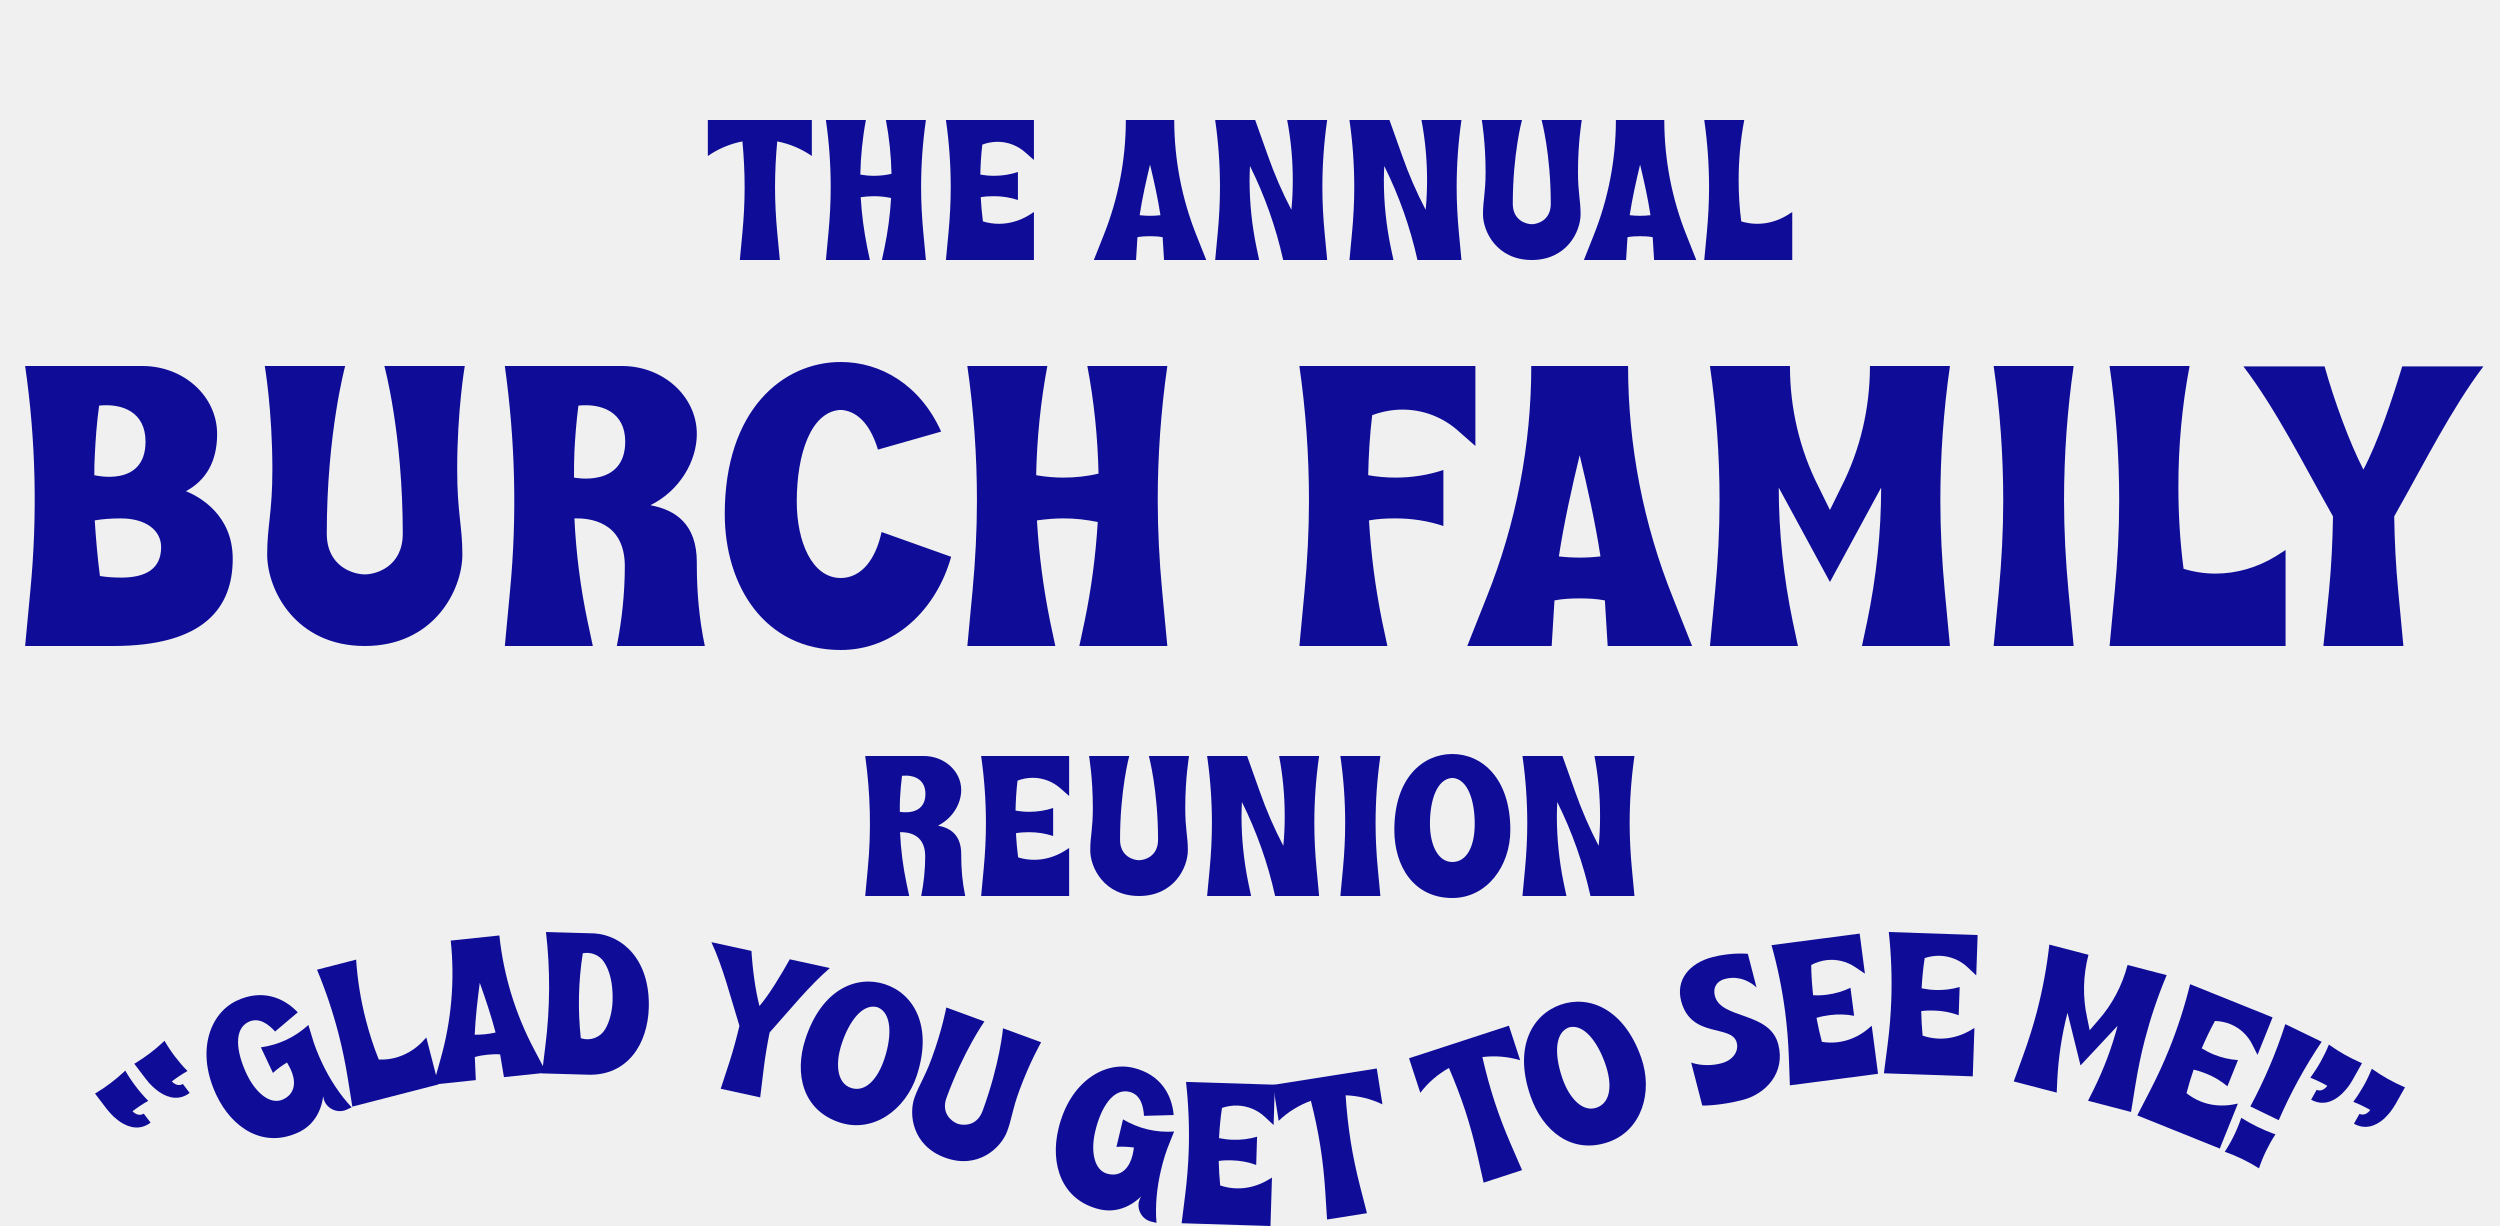
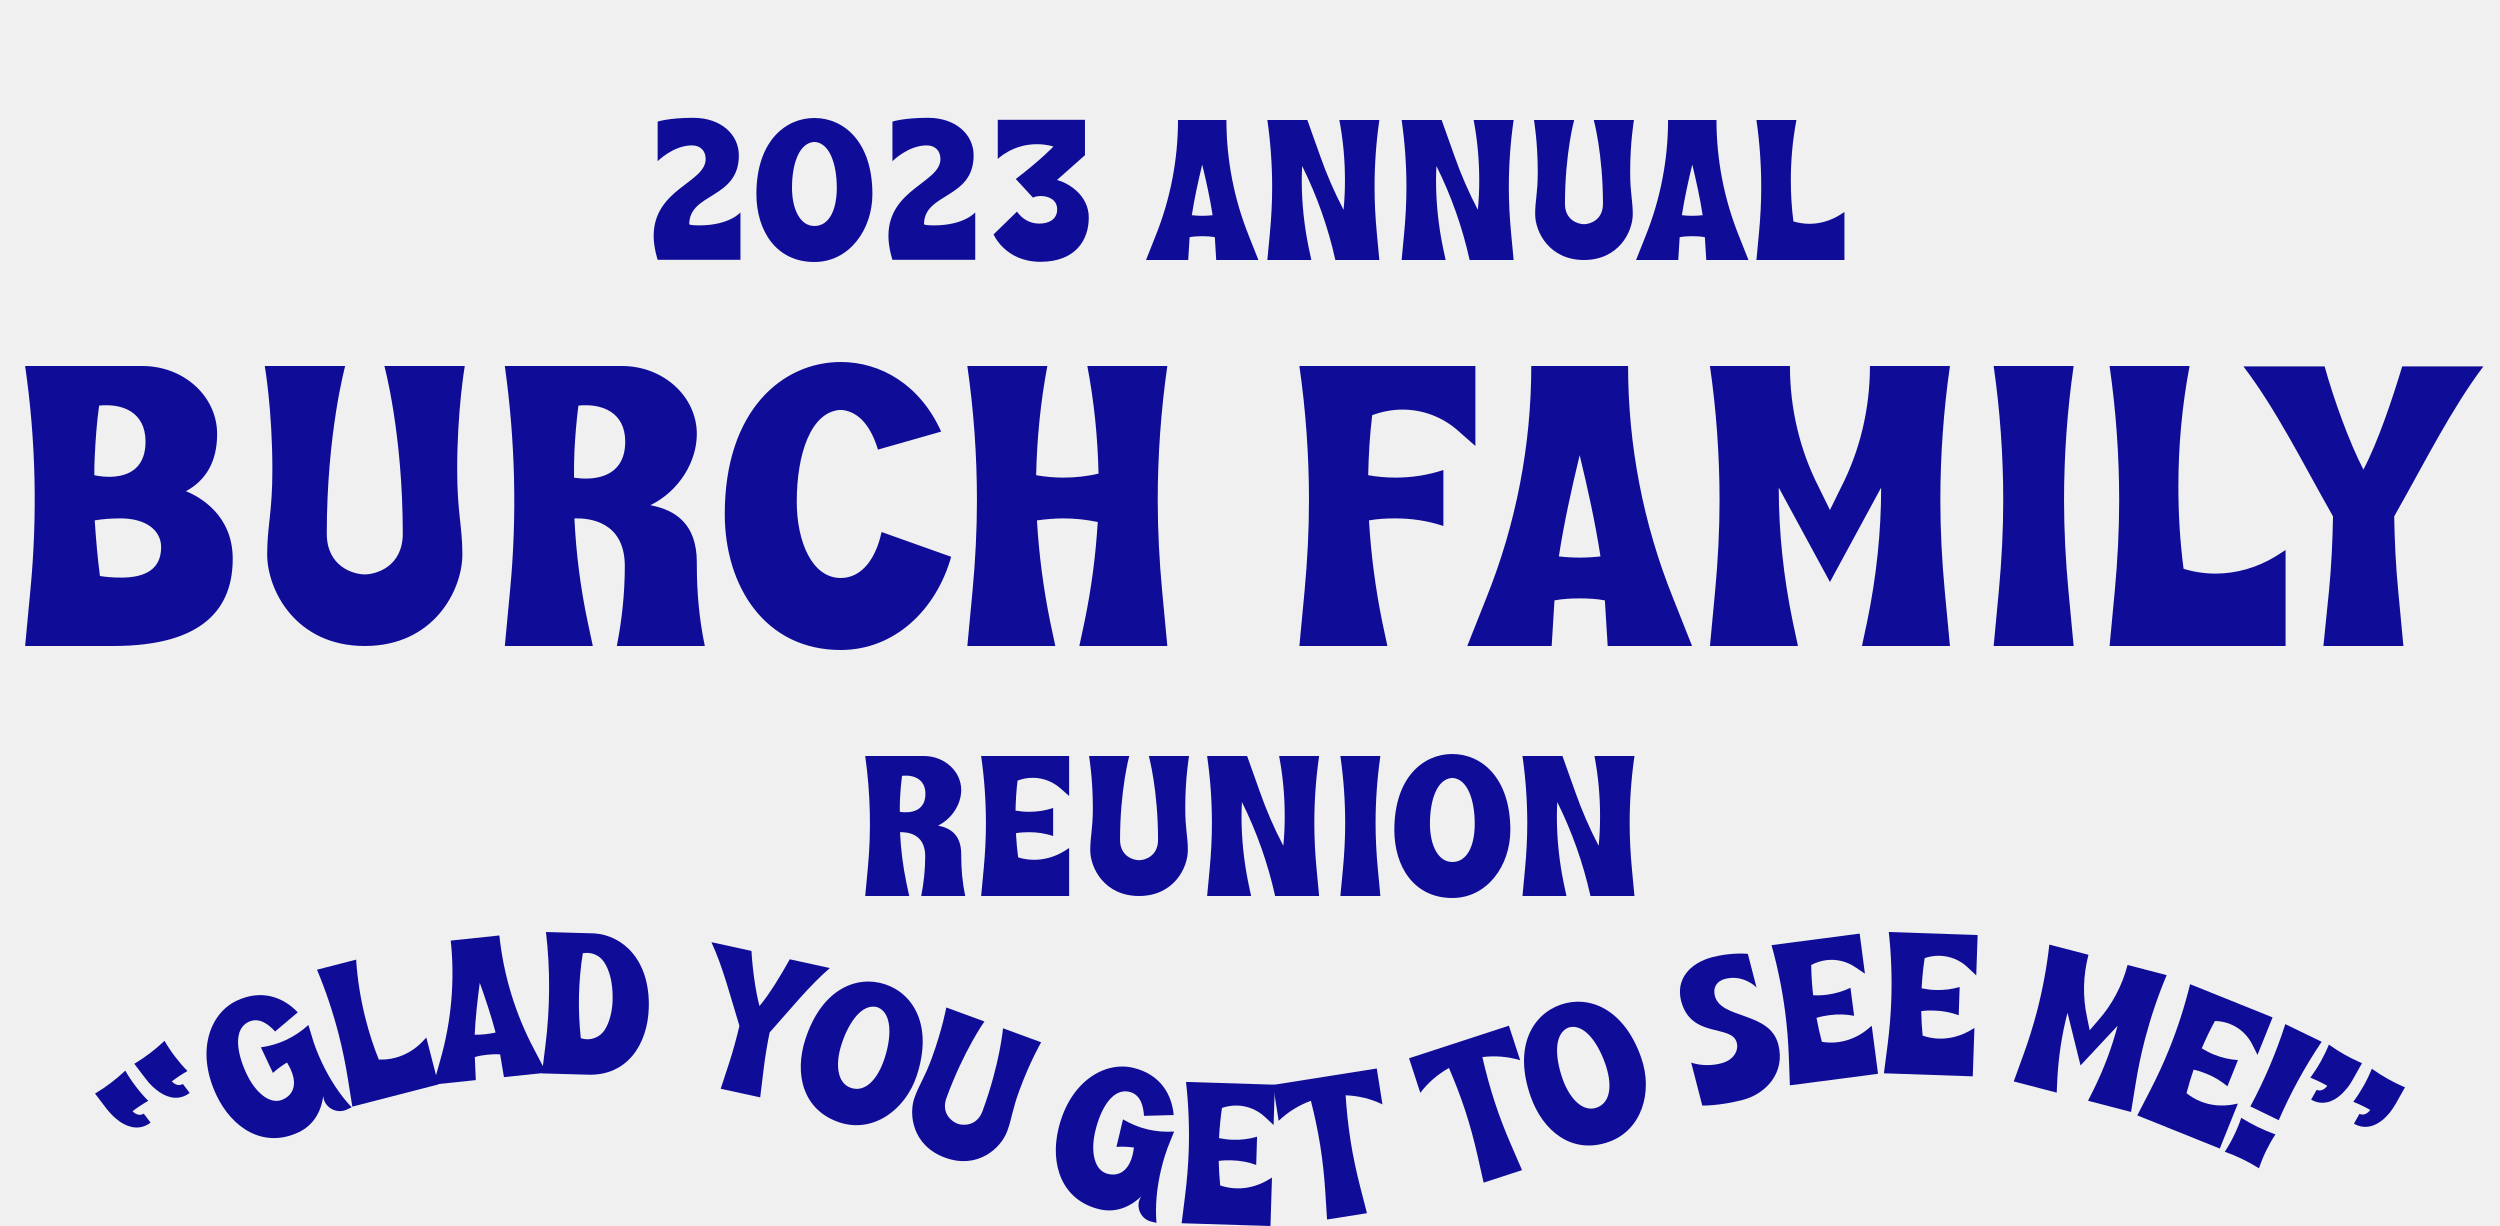
<svg xmlns="http://www.w3.org/2000/svg" width="1250" height="613" viewBox="0 0 1250 613" fill="none">
  <g id="reunion-header-desktop">
-     <path id="THE ANNUAL" d="M369.916 130H389.916L388.616 116.2C387.916 108.7 387.516 101.1 387.516 93.6C387.516 86 387.916 78.3 388.616 70.7C394.716 71.9 400.616 74.3 405.916 78V60H353.916V78C359.216 74.3 365.116 71.9 371.216 70.7C371.916 78.3 372.316 86 372.316 93.6C372.316 101.1 371.916 108.7 371.216 116.2L369.916 130ZM412.951 130H434.951L433.651 123.9C431.951 115.5 430.851 107.1 430.351 98.6C432.551 98.3 434.751 98.1 436.951 98.1C439.851 98.1 442.651 98.4 445.551 99C445.051 107.4 443.951 115.7 442.251 123.9L440.951 130H462.951L461.651 116.2C460.951 108.7 460.551 101.1 460.551 93.6C460.551 82.4 461.351 71.1 462.951 60H442.951C444.651 68.9 445.551 77.9 445.751 86.9C442.851 87.6 439.851 87.9 436.951 87.9C434.651 87.9 432.451 87.7 430.151 87.3C430.351 78.2 431.251 69 432.951 60H412.951C414.551 71.1 415.351 82.4 415.351 93.6C415.351 101.1 414.951 108.7 414.251 116.2L412.951 130ZM472.963 130H516.963V106L514.463 107.6C509.863 110.4 504.663 111.9 499.463 111.9C496.763 111.9 494.063 111.5 491.463 110.7C490.963 106.7 490.563 102.7 490.363 98.6C492.563 98.2 494.763 98.1 496.963 98.1C501.063 98.1 505.063 98.7 508.963 100V86C505.063 87.3 501.063 87.9 496.963 87.9C494.663 87.9 492.463 87.7 490.163 87.3C490.263 82.3 490.563 77.3 491.163 72.3C493.563 71.4 496.163 70.9 498.763 70.9C503.763 70.9 508.763 72.7 512.763 76.3L516.963 80V60H472.963C474.563 71.1 475.363 82.4 475.363 93.6C475.363 101.1 474.963 108.7 474.263 116.2L472.963 130ZM546.92 130H568.02L568.72 118.6C570.82 118.2 572.92 118.1 575.02 118.1C577.12 118.1 579.22 118.2 581.32 118.6L582.02 130H603.12L598.32 117.9C590.92 99.5 587.12 79.8 587.12 60H562.92C562.92 79.8 559.12 99.5 551.72 117.9L546.92 130ZM575.02 107.9C573.32 107.9 571.52 107.8 569.82 107.6C571.12 99.1 573.02 90.6 575.02 82.3C577.02 90.6 578.92 99.1 580.22 107.6C578.52 107.8 576.72 107.9 575.02 107.9ZM607.588 130H629.588L628.288 123.9C625.988 112.8 624.788 101.5 624.788 90.2C624.788 87.8 624.888 85.4 624.988 83C632.388 97.9 637.988 113.7 641.588 130H663.588L662.288 116.2C661.588 108.7 661.188 101.1 661.188 93.6C661.188 82.4 661.988 71.1 663.588 60H643.588C645.488 70 646.388 80 646.388 90.1C646.388 95 646.188 100 645.688 104.9C641.088 96.1 637.188 87.1 633.888 77.7L627.588 60H607.588C609.188 71.1 609.988 82.4 609.988 93.6C609.988 101.1 609.588 108.7 608.888 116.2L607.588 130ZM674.729 130H696.729L695.429 123.9C693.129 112.8 691.929 101.5 691.929 90.2C691.929 87.8 692.029 85.4 692.129 83C699.529 97.9 705.129 113.7 708.729 130H730.729L729.429 116.2C728.729 108.7 728.329 101.1 728.329 93.6C728.329 82.4 729.129 71.1 730.729 60H710.729C712.629 70 713.529 80 713.529 90.1C713.529 95 713.329 100 712.829 104.9C708.229 96.1 704.329 87.1 701.029 77.7L694.729 60H674.729C676.329 71.1 677.129 82.4 677.129 93.6C677.129 101.1 676.729 108.7 676.029 116.2L674.729 130ZM765.893 130C783.193 130 790.293 116 790.293 107.1C790.293 100 788.993 96.7 788.993 85.9C788.993 71 790.893 60 790.893 60H770.793C770.793 60 775.393 76.8 775.393 101.9C775.393 110.2 768.693 112.1 765.893 112.1C763.093 112.1 756.393 110.2 756.393 101.9C756.393 76.8 760.993 60 760.993 60H740.893C740.893 60 742.793 71 742.793 85.9C742.793 96.7 741.493 100 741.493 107.1C741.493 116 748.593 130 765.893 130ZM791.947 130H813.047L813.747 118.6C815.847 118.2 817.947 118.1 820.047 118.1C822.147 118.1 824.247 118.2 826.347 118.6L827.047 130H848.147L843.347 117.9C835.947 99.5 832.147 79.8 832.147 60H807.947C807.947 79.8 804.147 99.5 796.747 117.9L791.947 130ZM820.047 107.9C818.347 107.9 816.547 107.8 814.847 107.6C816.147 99.1 818.047 90.6 820.047 82.3C822.047 90.6 823.947 99.1 825.247 107.6C823.547 107.8 821.747 107.9 820.047 107.9ZM852.127 130H896.127V106L893.627 107.6C889.027 110.4 883.827 111.9 878.627 111.9C875.927 111.9 873.227 111.5 870.627 110.7C869.727 103.9 869.327 97 869.327 90.1C869.327 80 870.227 70 872.127 60H852.127C853.727 71.1 854.527 82.4 854.527 93.6C854.527 101.1 854.127 108.7 853.427 116.2L852.127 130Z" fill="#0F0D98" />
+     <path id="2023 ANNUAL" d="M370.228 129.9V106.2C370.228 106.2 364.728 112.7 349.528 112.7C344.528 112.7 344.628 112.1 344.628 112.1C344.628 96.3 369.428 99.6 369.428 77.7C369.428 67.2 360.428 58.9 346.628 58.9C334.428 58.9 328.828 60.8 328.828 60.8V80.6C328.828 80.6 336.628 72.7 345.928 72.7C350.128 72.7 352.828 75.3 352.828 79.5C352.828 91.4 326.828 94.4 326.828 118C326.828 123.9 328.828 129.9 328.828 129.9H370.228ZM407.199 131C424.499 131 436.199 115 436.199 97C436.199 71 421.999 59 407.199 59C392.399 59 378.199 71 378.199 97C378.199 115 387.799 131 407.199 131ZM407.199 113C399.799 113 395.999 104.1 395.999 93.9C395.999 82 399.499 71.7 406.799 71H407.599C414.799 71.7 418.399 82 418.399 93.9C418.399 104.9 414.599 113 407.199 113ZM487.615 129.9V106.2C487.615 106.2 482.115 112.7 466.915 112.7C461.915 112.7 462.015 112.1 462.015 112.1C462.015 96.3 486.815 99.6 486.815 77.7C486.815 67.2 477.815 58.9 464.015 58.9C451.815 58.9 446.215 60.8 446.215 60.8V80.6C446.215 80.6 454.015 72.7 463.315 72.7C467.515 72.7 470.215 75.3 470.215 79.5C470.215 91.4 444.215 94.4 444.215 118C444.215 123.9 446.215 129.9 446.215 129.9H487.615ZM520.186 130.9C537.886 130.9 544.386 119.9 544.386 108.8C544.386 97.7 534.386 91.5 528.486 90L542.486 77.6V59.9H498.886V79.5C498.886 79.5 506.186 72.1 518.386 72.1C523.686 72.1 526.686 73.3 526.686 73.3C526.686 73.3 520.486 79.9 507.886 89.5L516.486 98.8C516.486 98.8 518.086 98 520.186 98C524.686 98 528.586 100.1 528.586 104.7C528.586 109.9 524.086 111.8 519.686 111.8C515.386 111.8 511.386 109.9 508.486 105.8L496.786 117.2C496.786 117.2 502.586 130.9 520.186 130.9ZM573.008 130H594.108L594.808 118.6C596.908 118.2 599.008 118.1 601.108 118.1C603.208 118.1 605.308 118.2 607.408 118.6L608.108 130H629.208L624.408 117.9C617.008 99.5 613.208 79.8 613.208 60H589.008C589.008 79.8 585.208 99.5 577.808 117.9L573.008 130ZM601.108 107.9C599.408 107.9 597.608 107.8 595.908 107.6C597.208 99.1 599.108 90.6 601.108 82.3C603.108 90.6 605.008 99.1 606.308 107.6C604.608 107.8 602.808 107.9 601.108 107.9ZM633.676 130H655.676L654.376 123.9C652.076 112.8 650.876 101.5 650.876 90.2C650.876 87.8 650.976 85.4 651.076 83C658.476 97.9 664.076 113.7 667.676 130H689.676L688.376 116.2C687.676 108.7 687.276 101.1 687.276 93.6C687.276 82.4 688.076 71.1 689.676 60H669.676C671.576 70 672.476 80 672.476 90.1C672.476 95 672.276 100 671.776 104.9C667.176 96.1 663.276 87.1 659.976 77.7L653.676 60H633.676C635.276 71.1 636.076 82.4 636.076 93.6C636.076 101.1 635.676 108.7 634.976 116.2L633.676 130ZM700.816 130H722.816L721.516 123.9C719.216 112.8 718.016 101.5 718.016 90.2C718.016 87.8 718.116 85.4 718.216 83C725.616 97.9 731.216 113.7 734.816 130H756.816L755.516 116.2C754.816 108.7 754.416 101.1 754.416 93.6C754.416 82.4 755.216 71.1 756.816 60H736.816C738.716 70 739.616 80 739.616 90.1C739.616 95 739.416 100 738.916 104.9C734.316 96.1 730.416 87.1 727.116 77.7L720.816 60H700.816C702.416 71.1 703.216 82.4 703.216 93.6C703.216 101.1 702.816 108.7 702.116 116.2L700.816 130ZM791.98 130C809.28 130 816.38 116 816.38 107.1C816.38 100 815.08 96.7 815.08 85.9C815.08 71 816.98 60 816.98 60H796.88C796.88 60 801.48 76.8 801.48 101.9C801.48 110.2 794.78 112.1 791.98 112.1C789.18 112.1 782.48 110.2 782.48 101.9C782.48 76.8 787.08 60 787.08 60H766.98C766.98 60 768.88 71 768.88 85.9C768.88 96.7 767.58 100 767.58 107.1C767.58 116 774.68 130 791.98 130ZM818.035 130H839.135L839.835 118.6C841.935 118.2 844.035 118.1 846.135 118.1C848.235 118.1 850.335 118.2 852.435 118.6L853.135 130H874.235L869.435 117.9C862.035 99.5 858.235 79.8 858.235 60H834.035C834.035 79.8 830.235 99.5 822.835 117.9L818.035 130ZM846.135 107.9C844.435 107.9 842.635 107.8 840.935 107.6C842.235 99.1 844.135 90.6 846.135 82.3C848.135 90.6 850.035 99.1 851.335 107.6C849.635 107.8 847.835 107.9 846.135 107.9ZM878.215 130H922.215V106L919.715 107.6C915.115 110.4 909.915 111.9 904.715 111.9C902.015 111.9 899.315 111.5 896.715 110.7C895.815 103.9 895.415 97 895.415 90.1C895.415 80 896.315 70 898.215 60H878.215C879.815 71.1 880.615 82.4 880.615 93.6C880.615 101.1 880.215 108.7 879.515 116.2L878.215 130Z" fill="#0F0D98" />
    <g id="BURCH FAMILY">
      <path d="M12.563 323H56.563C102.363 323 116.363 303.6 116.363 279.4C116.363 257.6 99.963 248.4 92.963 245.6C102.963 240.2 108.563 230.8 108.563 217C108.563 198.2 91.963 183 71.163 183H12.563C17.963 220.2 18.763 258 15.163 295.4L12.563 323ZM47.163 237.6C47.163 234.4 47.163 231.2 47.363 228.4C47.763 219.8 48.363 211.4 49.563 202.8C61.163 201.6 72.763 206 72.763 220.8C72.763 244 47.163 237.6 47.163 237.6ZM60.563 288.8C55.763 288.8 52.363 288.4 49.963 288C48.763 278.8 47.963 269.4 47.363 260.2C50.763 259.6 55.163 259.2 60.363 259.2C72.763 259.2 80.563 265 80.563 273.6C80.563 284.8 72.363 288.8 60.563 288.8ZM182.387 323C216.987 323 231.187 295 231.187 277.2C231.187 263 228.587 256.4 228.587 234.8C228.587 205 232.387 183 232.387 183H192.187C192.187 183 201.387 216.6 201.387 266.8C201.387 283.4 187.987 287.2 182.387 287.2C176.787 287.2 163.387 283.4 163.387 266.8C163.387 216.6 172.587 183 172.587 183H132.387C132.387 183 136.187 205 136.187 234.8C136.187 256.4 133.587 263 133.587 277.2C133.587 295 147.787 323 182.387 323ZM252.41 323H296.41L293.81 310.8C290.21 293.8 288.01 276.4 287.21 259.2C294.21 259 312.21 260.4 312.41 282.8C312.41 296.4 311.01 309.8 308.41 323H352.41C349.61 309.6 348.41 296.2 348.41 282.6V281.2C348.41 262 337.81 255 325.21 252.6C339.81 245.4 348.41 230.6 348.41 217C348.41 198.2 331.61 183 311.01 183H252.41C257.61 220.2 258.61 258 255.01 295.4L252.41 323ZM287.01 238.8C287.01 234 287.01 229.6 287.21 225.6C287.61 218 288.21 210.4 289.21 202.8C300.81 201.6 312.61 206 312.61 220.8C312.61 244 287.01 238.8 287.01 238.8ZM420.379 325C447.379 325 468.179 304.8 475.579 278.4L440.779 266C437.979 279.2 430.979 289 420.379 289C405.979 289 398.379 270.8 398.379 250.8C398.379 227 405.379 206.4 419.579 205H421.179C429.779 206 435.579 213.6 438.979 224.8L470.579 215.8C459.979 192.2 440.179 181 420.379 181C391.379 181 362.379 205 362.379 257C362.379 293 382.379 325 420.379 325ZM483.668 323H527.668L525.068 310.8C521.668 294 519.468 277.2 518.468 260.2C522.868 259.6 527.268 259.2 531.668 259.2C537.468 259.2 543.068 259.8 548.868 261C547.868 277.8 545.668 294.4 542.268 310.8L539.668 323H583.668L581.068 295.4C579.668 280.4 578.868 265.2 578.868 250.2C578.868 227.8 580.468 205.2 583.668 183H543.668C547.068 200.8 548.868 218.8 549.268 236.8C543.468 238.2 537.468 238.8 531.668 238.8C527.068 238.8 522.668 238.4 518.068 237.6C518.468 219.4 520.268 201 523.668 183H483.668C486.868 205.2 488.468 227.8 488.468 250.2C488.468 265.2 487.668 280.4 486.268 295.4L483.668 323ZM649.691 323H693.691L691.091 310.8C687.691 294 685.491 277.2 684.491 260.2C688.891 259.4 693.291 259.2 697.691 259.2C705.891 259.2 713.891 260.4 721.691 263V235C713.891 237.6 705.891 238.8 697.691 238.8C693.091 238.8 688.691 238.4 684.091 237.6C684.291 227.6 684.891 217.6 686.091 207.6C690.891 205.8 696.091 204.8 701.291 204.8C711.291 204.8 721.291 208.4 729.291 215.6L737.691 223V183H649.691C652.891 205.2 654.491 227.8 654.491 250.2C654.491 265.2 653.691 280.4 652.291 295.4L649.691 323ZM733.637 323H775.837L777.237 300.2C781.437 299.4 785.637 299.2 789.837 299.2C794.037 299.2 798.237 299.4 802.437 300.2L803.837 323H846.037L836.437 298.8C821.637 262 814.037 222.6 814.037 183H765.637C765.637 222.6 758.037 262 743.237 298.8L733.637 323ZM789.837 278.8C786.437 278.8 782.837 278.6 779.437 278.2C782.037 261.2 785.837 244.2 789.837 227.6C793.837 244.2 797.637 261.2 800.237 278.2C796.837 278.6 793.237 278.8 789.837 278.8ZM854.973 323H898.973L896.373 310.8C891.773 288.6 889.373 266.2 889.373 243.8L914.973 291L940.573 243.8C940.573 266.2 938.173 288.6 933.573 310.8L930.973 323H974.973L972.373 295.4C970.973 280.4 970.173 265.2 970.173 250.2C970.173 227.8 971.773 205.2 974.973 183H934.973C934.973 204 930.173 224.8 920.573 243.6L914.973 255L909.373 243.6C899.773 224.8 894.973 204 894.973 183H854.973C858.173 205.2 859.773 227.8 859.773 250.2C859.773 265.2 858.973 280.4 857.573 295.4L854.973 323ZM996.824 323H1036.82L1034.22 295.4C1032.82 280.4 1032.02 265.2 1032.02 250.2C1032.02 227.8 1033.62 205.2 1036.82 183H996.824C1000.02 205.2 1001.62 227.8 1001.62 250.2C1001.62 265.2 1000.82 280.4 999.424 295.4L996.824 323ZM1054.79 323H1142.79V275L1137.79 278.2C1128.59 283.8 1118.19 286.8 1107.79 286.8C1102.39 286.8 1096.99 286 1091.79 284.4C1089.99 270.8 1089.19 257 1089.19 243.2C1089.19 223 1090.99 203 1094.79 183H1054.79C1057.99 205.2 1059.59 227.8 1059.59 250.2C1059.59 265.2 1058.79 280.4 1057.39 295.4L1054.79 323ZM1161.7 323H1201.7L1199.1 295.4C1197.9 283 1197.3 270.6 1197.1 258.2L1199.1 254.6C1211.7 232.4 1225.7 204.4 1241.7 183.2H1201.1C1196.1 199.8 1188.9 221.2 1181.7 234.8C1174.7 221.2 1167.1 200.4 1162.3 183.2H1121.7C1137.9 204.4 1151.9 232.4 1164.5 254.6L1166.5 258.2C1166.3 270.6 1165.7 283 1164.5 295.4L1161.7 323Z" fill="#0F0D98" />
    </g>
    <path id="REUNION" d="M432.605 448H454.605L453.305 441.9C451.505 433.4 450.405 424.7 450.005 416.1C453.505 416 462.505 416.7 462.605 427.9C462.605 434.7 461.905 441.4 460.605 448H482.605C481.205 441.3 480.605 434.6 480.605 427.8V427.1C480.605 417.5 475.305 414 469.005 412.8C476.305 409.2 480.605 401.8 480.605 395C480.605 385.6 472.205 378 461.905 378H432.605C435.205 396.6 435.705 415.5 433.905 434.2L432.605 448ZM449.905 405.9C449.905 403.5 449.905 401.3 450.005 399.3C450.205 395.5 450.505 391.7 451.005 387.9C456.805 387.3 462.705 389.5 462.705 396.9C462.705 408.5 449.905 405.9 449.905 405.9ZM490.566 448H534.566V424L532.066 425.6C527.466 428.4 522.266 429.9 517.066 429.9C514.366 429.9 511.666 429.5 509.066 428.7C508.566 424.7 508.166 420.7 507.966 416.6C510.166 416.2 512.366 416.1 514.566 416.1C518.666 416.1 522.666 416.7 526.566 418V404C522.666 405.3 518.666 405.9 514.566 405.9C512.266 405.9 510.066 405.7 507.766 405.3C507.866 400.3 508.166 395.3 508.766 390.3C511.166 389.4 513.766 388.9 516.366 388.9C521.366 388.9 526.366 390.7 530.366 394.3L534.566 398V378H490.566C492.166 389.1 492.966 400.4 492.966 411.6C492.966 419.1 492.566 426.7 491.866 434.2L490.566 448ZM569.523 448C586.823 448 593.923 434 593.923 425.1C593.923 418 592.623 414.7 592.623 403.9C592.623 389 594.523 378 594.523 378H574.423C574.423 378 579.023 394.8 579.023 419.9C579.023 428.2 572.323 430.1 569.523 430.1C566.723 430.1 560.023 428.2 560.023 419.9C560.023 394.8 564.623 378 564.623 378H544.523C544.523 378 546.423 389 546.423 403.9C546.423 414.7 545.123 418 545.123 425.1C545.123 434 552.223 448 569.523 448ZM603.559 448H625.559L624.259 441.9C621.959 430.8 620.759 419.5 620.759 408.2C620.759 405.8 620.859 403.4 620.959 401C628.359 415.9 633.959 431.7 637.559 448H659.559L658.259 434.2C657.559 426.7 657.159 419.1 657.159 411.6C657.159 400.4 657.959 389.1 659.559 378H639.559C641.459 388 642.359 398 642.359 408.1C642.359 413 642.159 418 641.659 422.9C637.059 414.1 633.159 405.1 629.859 395.7L623.559 378H603.559C605.159 389.1 605.959 400.4 605.959 411.6C605.959 419.1 605.559 426.7 604.859 434.2L603.559 448ZM670.188 448H690.188L688.888 434.2C688.188 426.7 687.788 419.1 687.788 411.6C687.788 400.4 688.588 389.1 690.188 378H670.188C671.787 389.1 672.588 400.4 672.588 411.6C672.588 419.1 672.188 426.7 671.488 434.2L670.188 448ZM726.168 449C743.468 449 755.168 433 755.168 415C755.168 389 740.868 377 726.168 377C711.368 377 697.168 389 697.168 415C697.168 433 706.768 449 726.168 449ZM726.168 431C718.768 431 714.968 422.1 714.968 411.9C714.968 400 718.468 389.7 725.768 389H726.568C733.768 389.7 737.368 400 737.368 411.9C737.368 422.9 733.568 431 726.168 431ZM761.23 448H783.23L781.93 441.9C779.63 430.8 778.43 419.5 778.43 408.2C778.43 405.8 778.53 403.4 778.63 401C786.03 415.9 791.63 431.7 795.23 448H817.23L815.93 434.2C815.23 426.7 814.83 419.1 814.83 411.6C814.83 400.4 815.63 389.1 817.23 378H797.23C799.13 388 800.03 398 800.03 408.1C800.03 413 799.83 418 799.33 422.9C794.73 414.1 790.83 405.1 787.53 395.7L781.23 378H761.23C762.83 389.1 763.63 400.4 763.63 411.6C763.63 419.1 763.23 426.7 762.53 434.2L761.23 448Z" fill="#0F0D98" />
    <g id="QUOTE" clip-path="url(#clip0_52_7401)">
      <path id="Vector" d="M48.203 546.367C53.156 543.365 57.822 539.821 62.12 535.797L62.622 535.287C64.195 538.028 65.989 540.721 67.884 543.214C69.778 545.707 71.895 548.16 74.11 550.409C71.371 551.98 68.755 553.712 66.262 555.606C69.292 558.759 71.866 556.804 71.866 556.804L75.287 561.309C70.3 565.096 64.879 564.139 59.99 560.875C58.875 560.075 57.777 559.132 56.681 558.188C55.542 557.026 54.281 555.699 53.242 554.333L47.5 546.772L48.203 546.367ZM67.751 531.521C72.784 528.462 77.45 524.918 81.668 520.952L82.251 520.385C83.824 523.121 85.618 525.819 87.512 528.311C89.406 530.804 91.522 533.254 93.739 535.503C90.999 537.074 88.384 538.81 85.891 540.703C88.92 543.856 91.414 541.962 91.414 541.962L94.835 546.464C89.928 550.19 84.427 549.293 79.619 545.972C78.503 545.169 77.325 544.29 76.309 543.286C75.09 542.181 73.909 540.797 72.871 539.426L67.126 531.869L67.751 531.521Z" fill="#0F0D98" />
      <path id="Vector_2" d="M108.197 547.547C97.778 525.442 105.087 506.594 118.336 500.353C130.947 494.414 141.782 498.689 148.882 506.171L137.543 515.754C134.766 512.709 129.899 508.301 124.326 510.927C116.833 514.456 118.015 525.733 123.311 536.97C127.616 546.105 135.007 552.78 141.585 549.681C148.165 546.582 147.865 540.025 145.282 534.545C144.808 533.541 144.157 532.397 143.506 531.252C141.077 532.73 138.643 534.434 136.472 536.464L130.445 523.674C134.842 523.053 139.163 521.798 143.185 519.904C147.205 518.01 150.924 515.478 154.203 512.483L155.796 517.759C157.087 522.397 158.881 526.913 160.991 531.389C164.952 539.792 170.057 547.547 175.833 553.644L173.458 554.763C169.072 556.829 164.152 554.681 162.3 550.753C161.913 549.932 161.708 549.021 161.595 548.07C160.546 556.266 156.372 562.812 149.334 566.126C131.699 574.433 115.947 563.992 108.197 547.547Z" fill="#0F0D98" />
      <path id="Vector_3" d="M173.952 539.484C172.745 531.973 171.22 524.441 169.327 517.107C166.502 506.153 162.869 495.303 158.503 484.852L178.067 479.809C178.732 490.067 180.374 500.073 182.921 509.951C184.663 516.698 186.794 523.344 189.39 529.768C192.134 529.893 194.877 529.606 197.518 528.925C202.605 527.612 207.314 524.836 211.106 520.937L213.15 518.742L219.204 542.21L176.162 553.307L173.952 539.484Z" fill="#0F0D98" />
      <path id="Vector_4" d="M220.252 529.628C225.737 510.364 227.467 490.178 225.37 470.293L249.68 467.729C251.777 487.613 257.683 506.996 267.065 524.689L273.169 536.335L251.973 538.569L250.062 527.196C247.91 527.017 245.789 527.139 243.68 527.361C241.57 527.583 239.471 527.906 237.405 528.53L237.909 540.051L216.712 542.285L220.252 529.628ZM247.791 516.264C245.585 507.864 242.776 499.532 239.887 491.408C238.757 499.955 237.749 508.692 237.344 517.365C239.073 517.386 240.892 517.297 242.6 517.117C244.307 516.934 246.105 516.644 247.791 516.264Z" fill="#0F0D98" />
      <path id="Vector_5" d="M272.703 522.802C275.055 503.969 275.191 484.87 272.994 466.111L272.995 466.007L297.24 466.696C311.467 467.704 325.07 480.013 324.395 503.847C323.88 522.024 313.725 537.909 294.127 537.353L270.995 536.701L272.703 522.802ZM290.599 519.162C295.209 520.607 300.115 518.724 302.555 514.65C304.889 510.776 306.151 505.453 306.3 500.203C306.55 491.415 304.709 484.999 301.991 480.978C299.665 477.477 295.465 475.842 291.399 476.634C289.18 490.723 288.878 504.966 290.399 519.058L290.599 519.162Z" fill="#0F0D98" />
      <path id="Vector_6" d="M364.711 531.066C366.641 525.076 368.275 519.022 369.712 512.925L369.115 510.934C365.29 498.617 361.401 483.291 355.693 471.082L375.732 475.462C376.245 484.468 377.752 495.551 379.74 503.018C384.763 497.082 390.625 487.301 394.884 479.647L414.925 484.03C404.739 492.764 394.807 505.07 386.192 514.664L384.816 516.224C383.577 522.365 382.535 528.548 381.79 534.8L380.095 548.698L360.352 544.383L364.711 531.066Z" fill="#0F0D98" />
      <path id="Vector_7" d="M402.7 519.538C410.833 494.564 428.23 487.477 442.45 492.107C456.575 496.702 466.561 512.702 458.428 537.676C452.797 554.964 436.552 566.674 419.928 561.266C401.288 555.201 397.069 536.83 402.7 519.538ZM442.296 529.133C446.018 517.702 445.779 506.68 439.081 503.757L438.313 503.506C431.079 501.895 424.495 510.697 420.773 522.128C417.581 531.923 418.448 541.661 425.559 543.974C432.67 546.291 438.853 539.699 442.296 529.133Z" fill="#0F0D98" />
      <path id="Vector_8" d="M457.319 548.608C459.791 541.876 462.172 539.201 465.932 528.961C471.12 514.829 473.147 503.739 473.147 503.739L492.212 510.733C492.212 510.733 481.999 525.062 473.261 548.863C470.373 556.736 476.065 560.868 478.722 561.843C481.377 562.815 488.395 563.346 491.285 555.477C500.022 531.676 501.508 514.144 501.508 514.144L520.571 521.138C520.571 521.138 514.94 530.908 509.754 545.036C505.994 555.28 506.079 558.859 503.607 565.591C500.509 574.031 488.9 584.837 472.49 578.815C456.081 572.793 454.221 557.048 457.319 548.608Z" fill="#0F0D98" />
      <path id="Vector_9" d="M529.209 564.444C534.879 540.671 552.362 530.51 566.611 533.907C580.172 537.138 585.967 547.242 586.839 557.521L571.994 557.927C571.729 553.816 570.677 547.335 564.684 545.908C556.626 543.985 550.505 553.533 547.623 565.616C545.28 575.44 546.882 585.271 553.957 586.957C561.034 588.643 564.896 583.335 566.302 577.442C566.559 576.359 566.765 575.06 566.971 573.758C564.15 573.396 561.183 573.209 558.221 573.439L561.502 559.684C565.325 561.944 569.485 563.662 573.808 564.695C578.131 565.724 582.619 566.068 587.052 565.774L585 570.892C583.113 575.322 581.694 579.967 580.546 584.78C578.389 593.818 577.534 603.065 578.239 611.433L575.682 610.823C570.966 609.7 568.464 604.952 569.472 600.726C569.682 599.841 570.089 599.005 570.595 598.191C564.655 603.94 557.306 606.444 549.739 604.639C530.773 600.12 524.991 582.129 529.209 564.444Z" fill="#0F0D98" />
      <path id="Vector_10" d="M592.554 597.732C593.496 590.185 594.138 582.528 594.375 574.956C594.726 563.655 594.273 552.224 593.006 540.969L637.43 542.35L636.802 562.535L632.678 558.669C628.751 554.91 623.76 552.938 618.712 552.78C616.086 552.697 613.446 553.12 610.995 553.956C610.233 558.981 609.772 564.02 609.513 569.063C611.824 569.54 614.039 569.809 616.361 569.881C620.501 570.01 624.557 569.529 628.536 568.342L628.096 582.47C624.2 581.036 620.18 580.307 616.041 580.178C613.819 580.107 611.594 580.139 609.361 580.476C609.434 584.619 609.712 588.668 610.093 592.721C612.692 593.61 615.406 594.098 618.131 594.184C623.382 594.346 628.679 592.997 633.411 590.314L635.986 588.779L635.232 613L590.809 611.623L592.554 597.732Z" fill="#0F0D98" />
      <path id="Vector_11" d="M662.637 595.784C662.149 588.191 661.349 580.548 660.162 573.066C658.963 565.484 657.345 557.866 655.444 550.398C649.549 552.557 644.042 555.886 639.338 560.412L636.491 542.457L688.379 534.24L691.224 552.195C685.351 549.34 679.083 547.88 672.808 547.647C673.311 555.337 674.129 563.084 675.331 570.663C676.515 578.145 678.115 585.662 680.002 593.037L683.478 606.594L663.523 609.758L662.637 595.784Z" fill="#0F0D98" />
      <path id="Vector_12" d="M738.737 577.664C737.058 570.247 735.063 562.826 732.713 555.624C730.331 548.329 727.532 541.062 724.479 533.985C718.997 537.048 714.082 541.202 710.153 546.413L704.513 529.133L754.447 512.842L760.087 530.123C753.838 528.232 747.423 527.773 741.187 528.534C742.898 536.048 744.926 543.565 747.308 550.864C749.658 558.063 752.424 565.233 755.445 572.212L761.02 585.056L741.811 591.319L738.737 577.664Z" fill="#0F0D98" />
      <path id="Vector_13" d="M765.322 548.239C756.651 523.455 766.187 507.279 780.301 502.347C794.318 497.444 811.956 504.116 820.627 528.9C826.633 546.058 820.814 565.211 804.317 570.982C785.819 577.449 771.328 565.398 765.322 548.239ZM802.62 531.88C798.652 520.535 791.785 511.917 784.685 513.653L783.921 513.918C777.194 517.021 777.294 528.007 781.263 539.351C784.664 549.075 791.258 556.291 798.311 553.823C805.369 551.356 806.291 542.368 802.62 531.88Z" fill="#0F0D98" />
      <path id="Vector_14" d="M851.134 552.776L845.584 531.26C845.584 531.26 851.999 533.885 860.606 531.665C866.669 530.101 869.453 525.524 868.37 521.321C865.948 511.931 845.473 519.506 840.554 500.436C837.852 489.97 844.554 481.57 856.293 478.543C865.88 476.071 873.92 476.918 873.92 476.918L878.261 493.739C878.261 493.739 871.839 487.05 862.547 489.446C858.342 490.529 856.354 493.754 857.441 497.957C860.491 509.79 884.866 505.593 889.153 522.218C892.813 536.399 882.918 546.98 871.276 549.982C859.54 553.009 851.134 552.776 851.134 552.776Z" fill="#0F0D98" />
      <path id="Vector_15" d="M894.431 528.677C894.147 521.073 893.552 513.409 892.569 505.898C891.098 494.683 888.816 483.471 885.755 472.564L929.834 466.796L932.457 486.824L927.764 483.668C923.283 480.587 918.038 479.443 913.029 480.096C910.425 480.44 907.888 481.279 905.599 482.495C905.657 487.581 906.012 492.627 906.568 497.649C908.921 497.749 911.153 497.66 913.456 497.358C917.564 496.82 921.493 495.694 925.228 493.883L927.065 507.903C922.989 507.11 918.903 507.035 914.795 507.573C912.592 507.86 910.4 508.251 908.251 508.94C908.986 513.018 909.912 516.974 910.938 520.912C913.647 521.375 916.406 521.421 919.111 521.066C924.32 520.385 929.332 518.201 933.573 514.793L935.866 512.864L939.016 536.898L894.936 542.669L894.431 528.677Z" fill="#0F0D98" />
      <path id="Vector_16" d="M943.751 522.766C944.72 515.224 945.387 507.566 945.646 499.994C946.037 488.689 945.621 477.259 944.394 466L988.814 467.528L988.121 487.714L984.01 483.833C980.095 480.06 975.108 478.069 970.06 477.897C967.438 477.807 964.794 478.22 962.34 479.045C961.561 484.073 961.084 489.109 960.808 494.152C963.118 494.636 965.332 494.912 967.653 494.991C971.793 495.135 975.851 494.668 979.833 493.492L979.349 507.623C975.456 506.174 971.438 505.428 967.298 505.288C965.077 505.21 962.853 505.235 960.617 505.565C960.678 509.707 960.94 513.76 961.306 517.813C963.904 518.713 966.616 519.208 969.343 519.302C974.592 519.485 979.894 518.15 984.637 515.485L987.217 513.957L986.381 538.178L941.958 536.65L943.751 522.766Z" fill="#0F0D98" />
      <path id="Vector_17" d="M1011.64 527.562C1014.23 520.41 1016.56 513.086 1018.47 505.755C1021.32 494.808 1023.41 483.56 1024.67 472.305L1044.23 477.391C1041.55 487.656 1041.25 498.431 1043.55 508.839L1044.84 515.123L1049.03 510.263C1056.11 502.297 1061.11 492.742 1063.78 482.481L1083.33 487.57C1078.94 498.011 1075.29 508.854 1072.43 519.8C1070.52 527.128 1068.98 534.66 1067.76 542.167L1065.52 555.986L1044.01 550.387L1046.83 544.756C1051.9 534.495 1055.93 523.853 1058.78 512.907L1040.26 532.716L1033.75 506.393C1030.9 517.34 1029.22 528.591 1028.64 540.026L1028.36 546.317L1006.86 540.721L1011.64 527.562Z" fill="#0F0D98" />
      <path id="Vector_18" d="M1075.07 545.248C1078.55 538.487 1081.8 531.514 1084.62 524.488C1088.85 513.993 1092.36 503.104 1095.05 492.097L1136.29 508.692L1128.75 527.433L1126.21 522.383C1123.82 517.501 1119.81 513.929 1115.12 512.042C1112.68 511.063 1110.06 510.55 1107.47 510.489C1105.02 514.947 1102.85 519.52 1100.87 524.165C1102.88 525.41 1104.87 526.425 1107.02 527.293C1110.87 528.839 1114.84 529.785 1118.98 530.04L1113.7 543.157C1110.54 540.467 1107.02 538.397 1103.17 536.851C1101.11 536.019 1099.01 535.284 1096.8 534.828C1095.44 538.749 1094.3 542.647 1093.26 546.582C1095.4 548.314 1097.78 549.706 1100.31 550.725C1105.18 552.686 1110.62 553.242 1115.99 552.353L1118.94 551.797L1109.89 574.285L1068.64 557.69L1075.07 545.248Z" fill="#0F0D98" />
      <path id="Vector_19" d="M1121.23 559.279C1126.24 562.378 1131.51 564.935 1137.04 566.943L1137.73 567.162C1134.27 572.445 1131.49 578.17 1129.49 584.16C1124.07 580.749 1118.43 578.016 1112.39 575.878C1115.85 570.595 1118.63 564.867 1120.63 558.881L1121.23 559.279ZM1125.17 553.221C1132.19 540.122 1138.08 526.36 1142.65 512.074L1160.83 520.883C1152.45 533.322 1145.29 546.467 1139.36 560.093L1125.17 553.221Z" fill="#0F0D98" />
      <path id="Vector_20" d="M1181.01 531.572L1176.36 539.846C1175.52 541.345 1174.54 542.88 1173.48 544.139C1172.61 545.273 1171.57 546.309 1170.57 547.253C1166.26 551.205 1160.94 552.848 1155.56 549.828L1158.34 544.9C1158.34 544.9 1161.07 546.431 1163.64 542.895C1160.91 541.36 1158.08 540 1155.15 538.82C1157.04 536.288 1158.8 533.569 1160.33 530.84C1161.86 528.111 1163.27 525.195 1164.46 522.268L1165.11 522.752C1169.83 526.102 1174.94 528.971 1180.35 531.313L1181.01 531.572ZM1202.5 543.644L1197.85 551.922C1197.01 553.418 1195.94 554.903 1194.97 556.212C1194.01 557.299 1193.06 558.382 1192.06 559.329C1187.66 563.231 1182.43 564.921 1176.97 561.854L1179.74 556.922C1179.74 556.922 1182.56 558.508 1185.12 554.968C1182.4 553.432 1179.57 552.077 1176.64 550.893C1178.53 548.364 1180.28 545.646 1181.82 542.916C1183.36 540.187 1184.76 537.271 1185.95 534.344L1186.51 534.778C1191.32 538.175 1196.43 541.044 1201.75 543.34L1202.5 543.644Z" fill="#0F0D98" />
    </g>
  </g>
  <defs>
    <clipPath id="clip0_52_7401">
      <rect width="1155" height="147" fill="white" transform="translate(47.5 466)" />
    </clipPath>
  </defs>
</svg>
